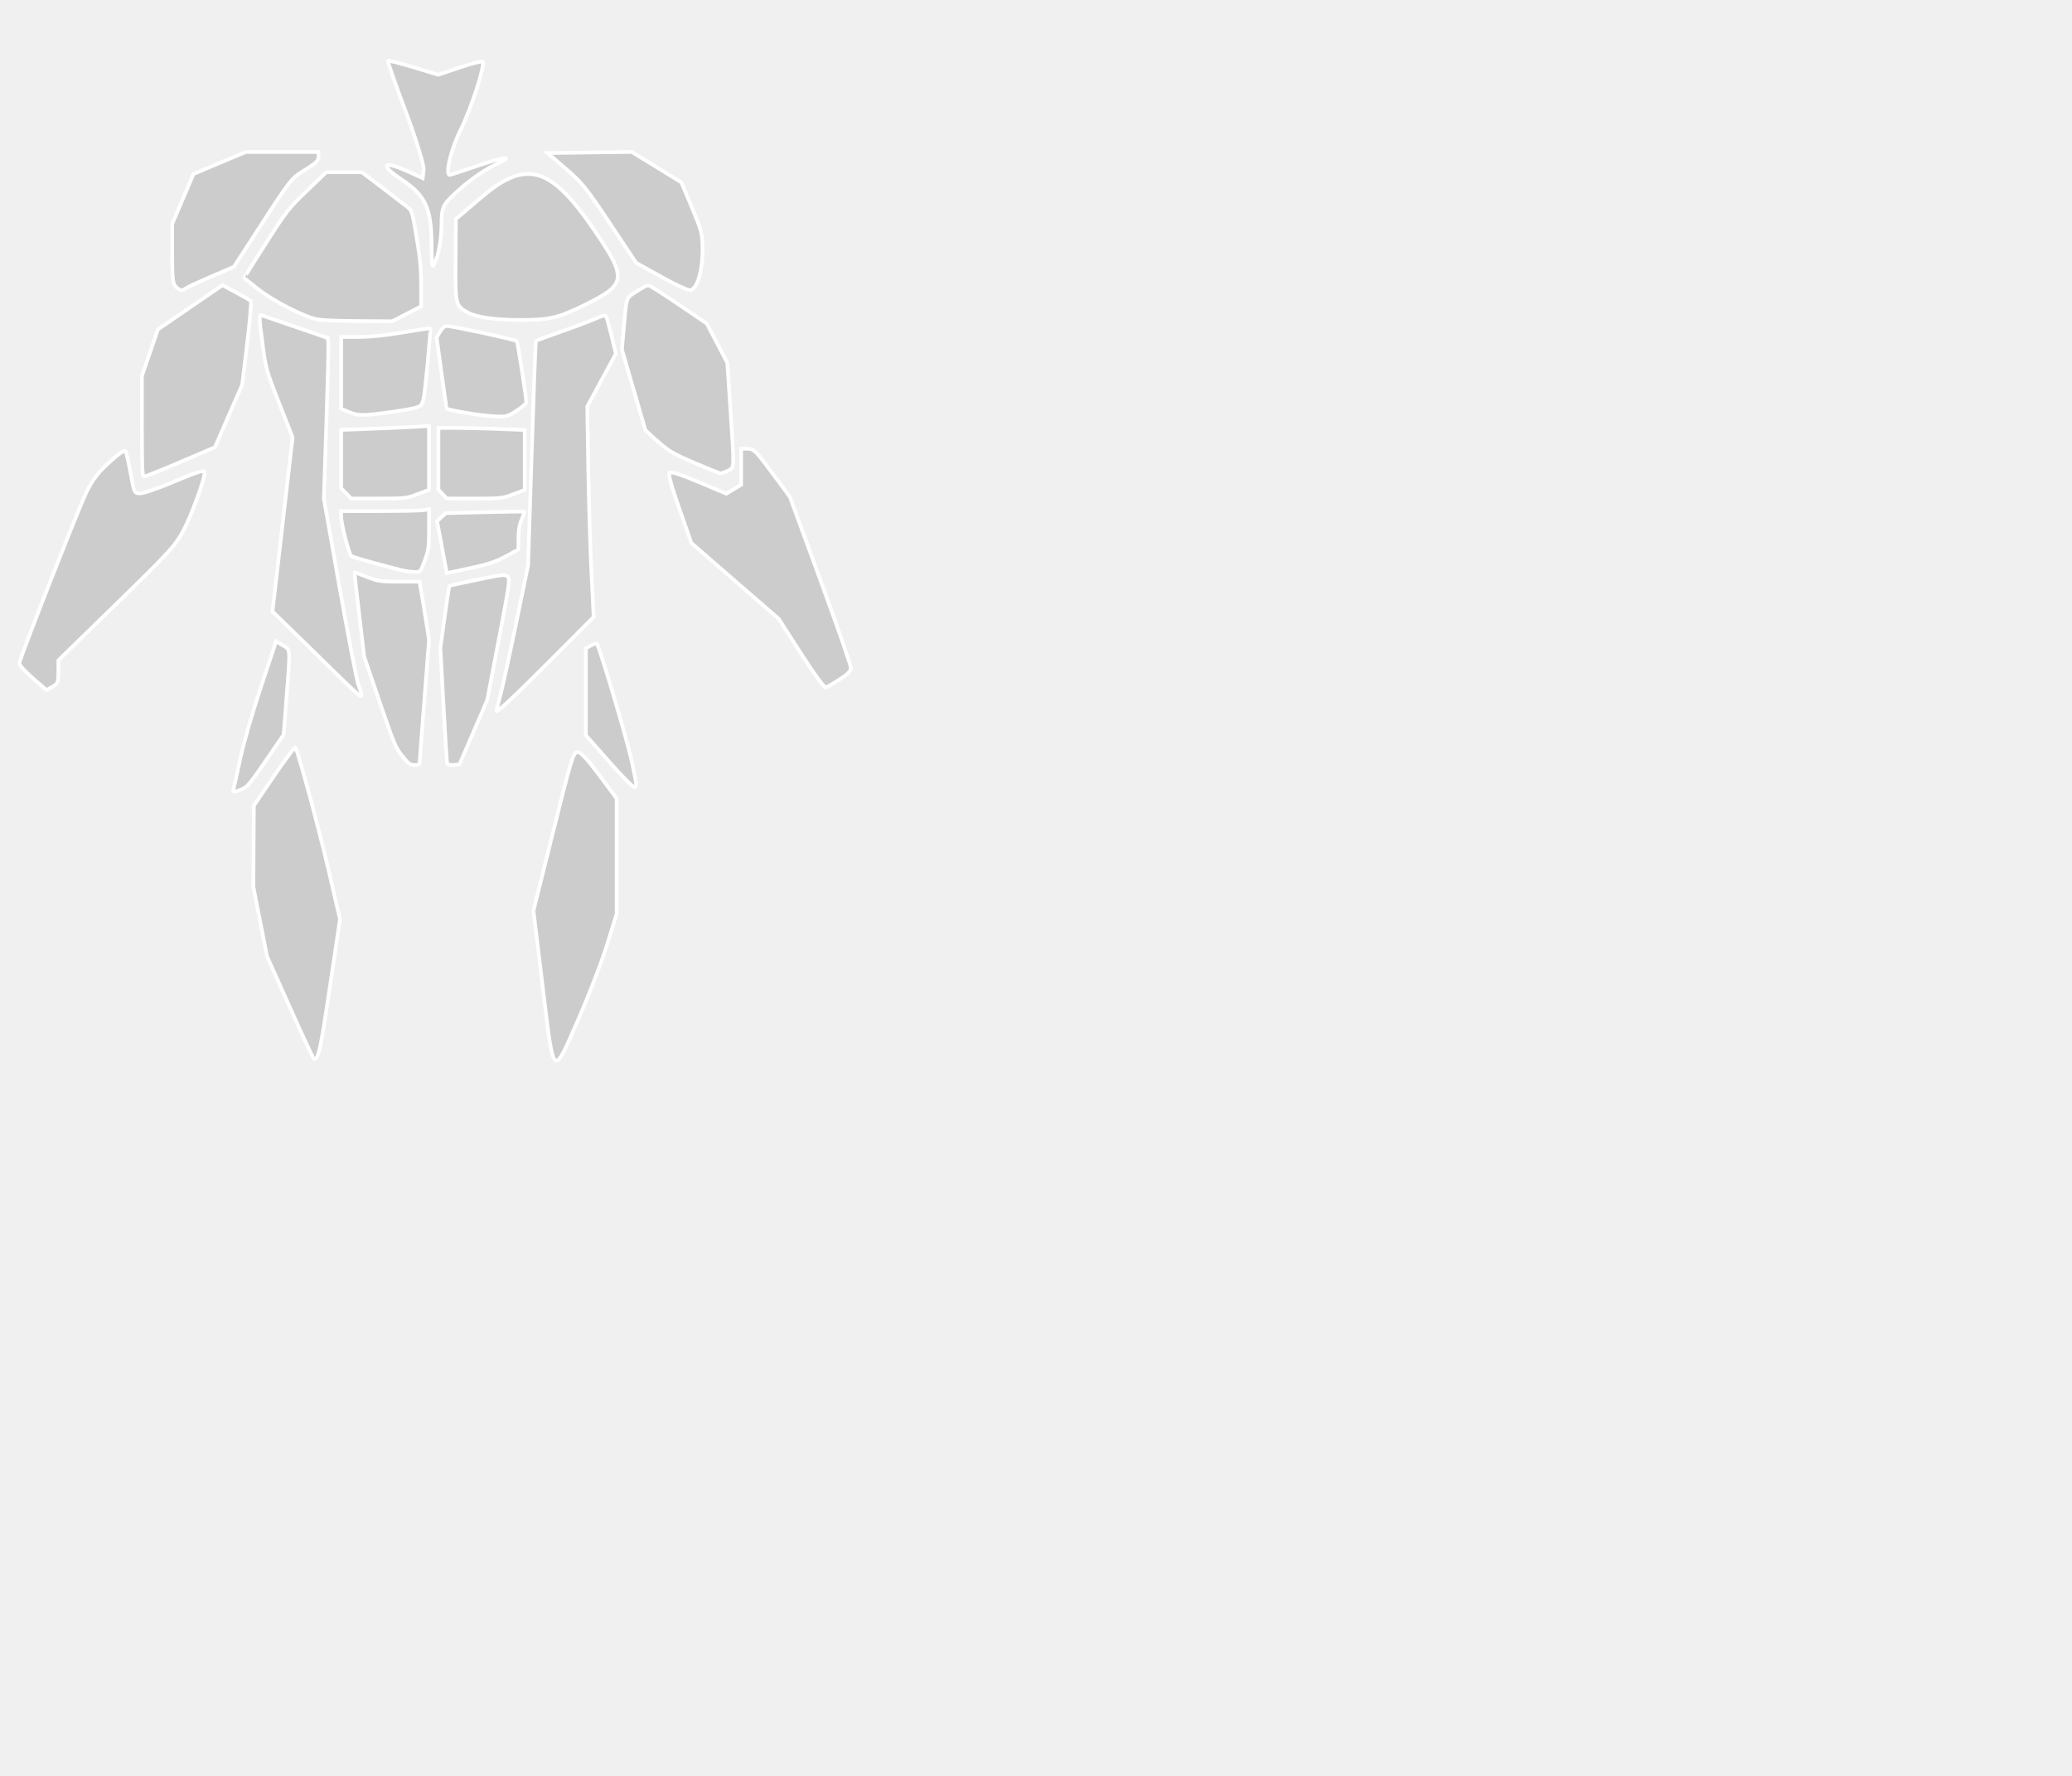
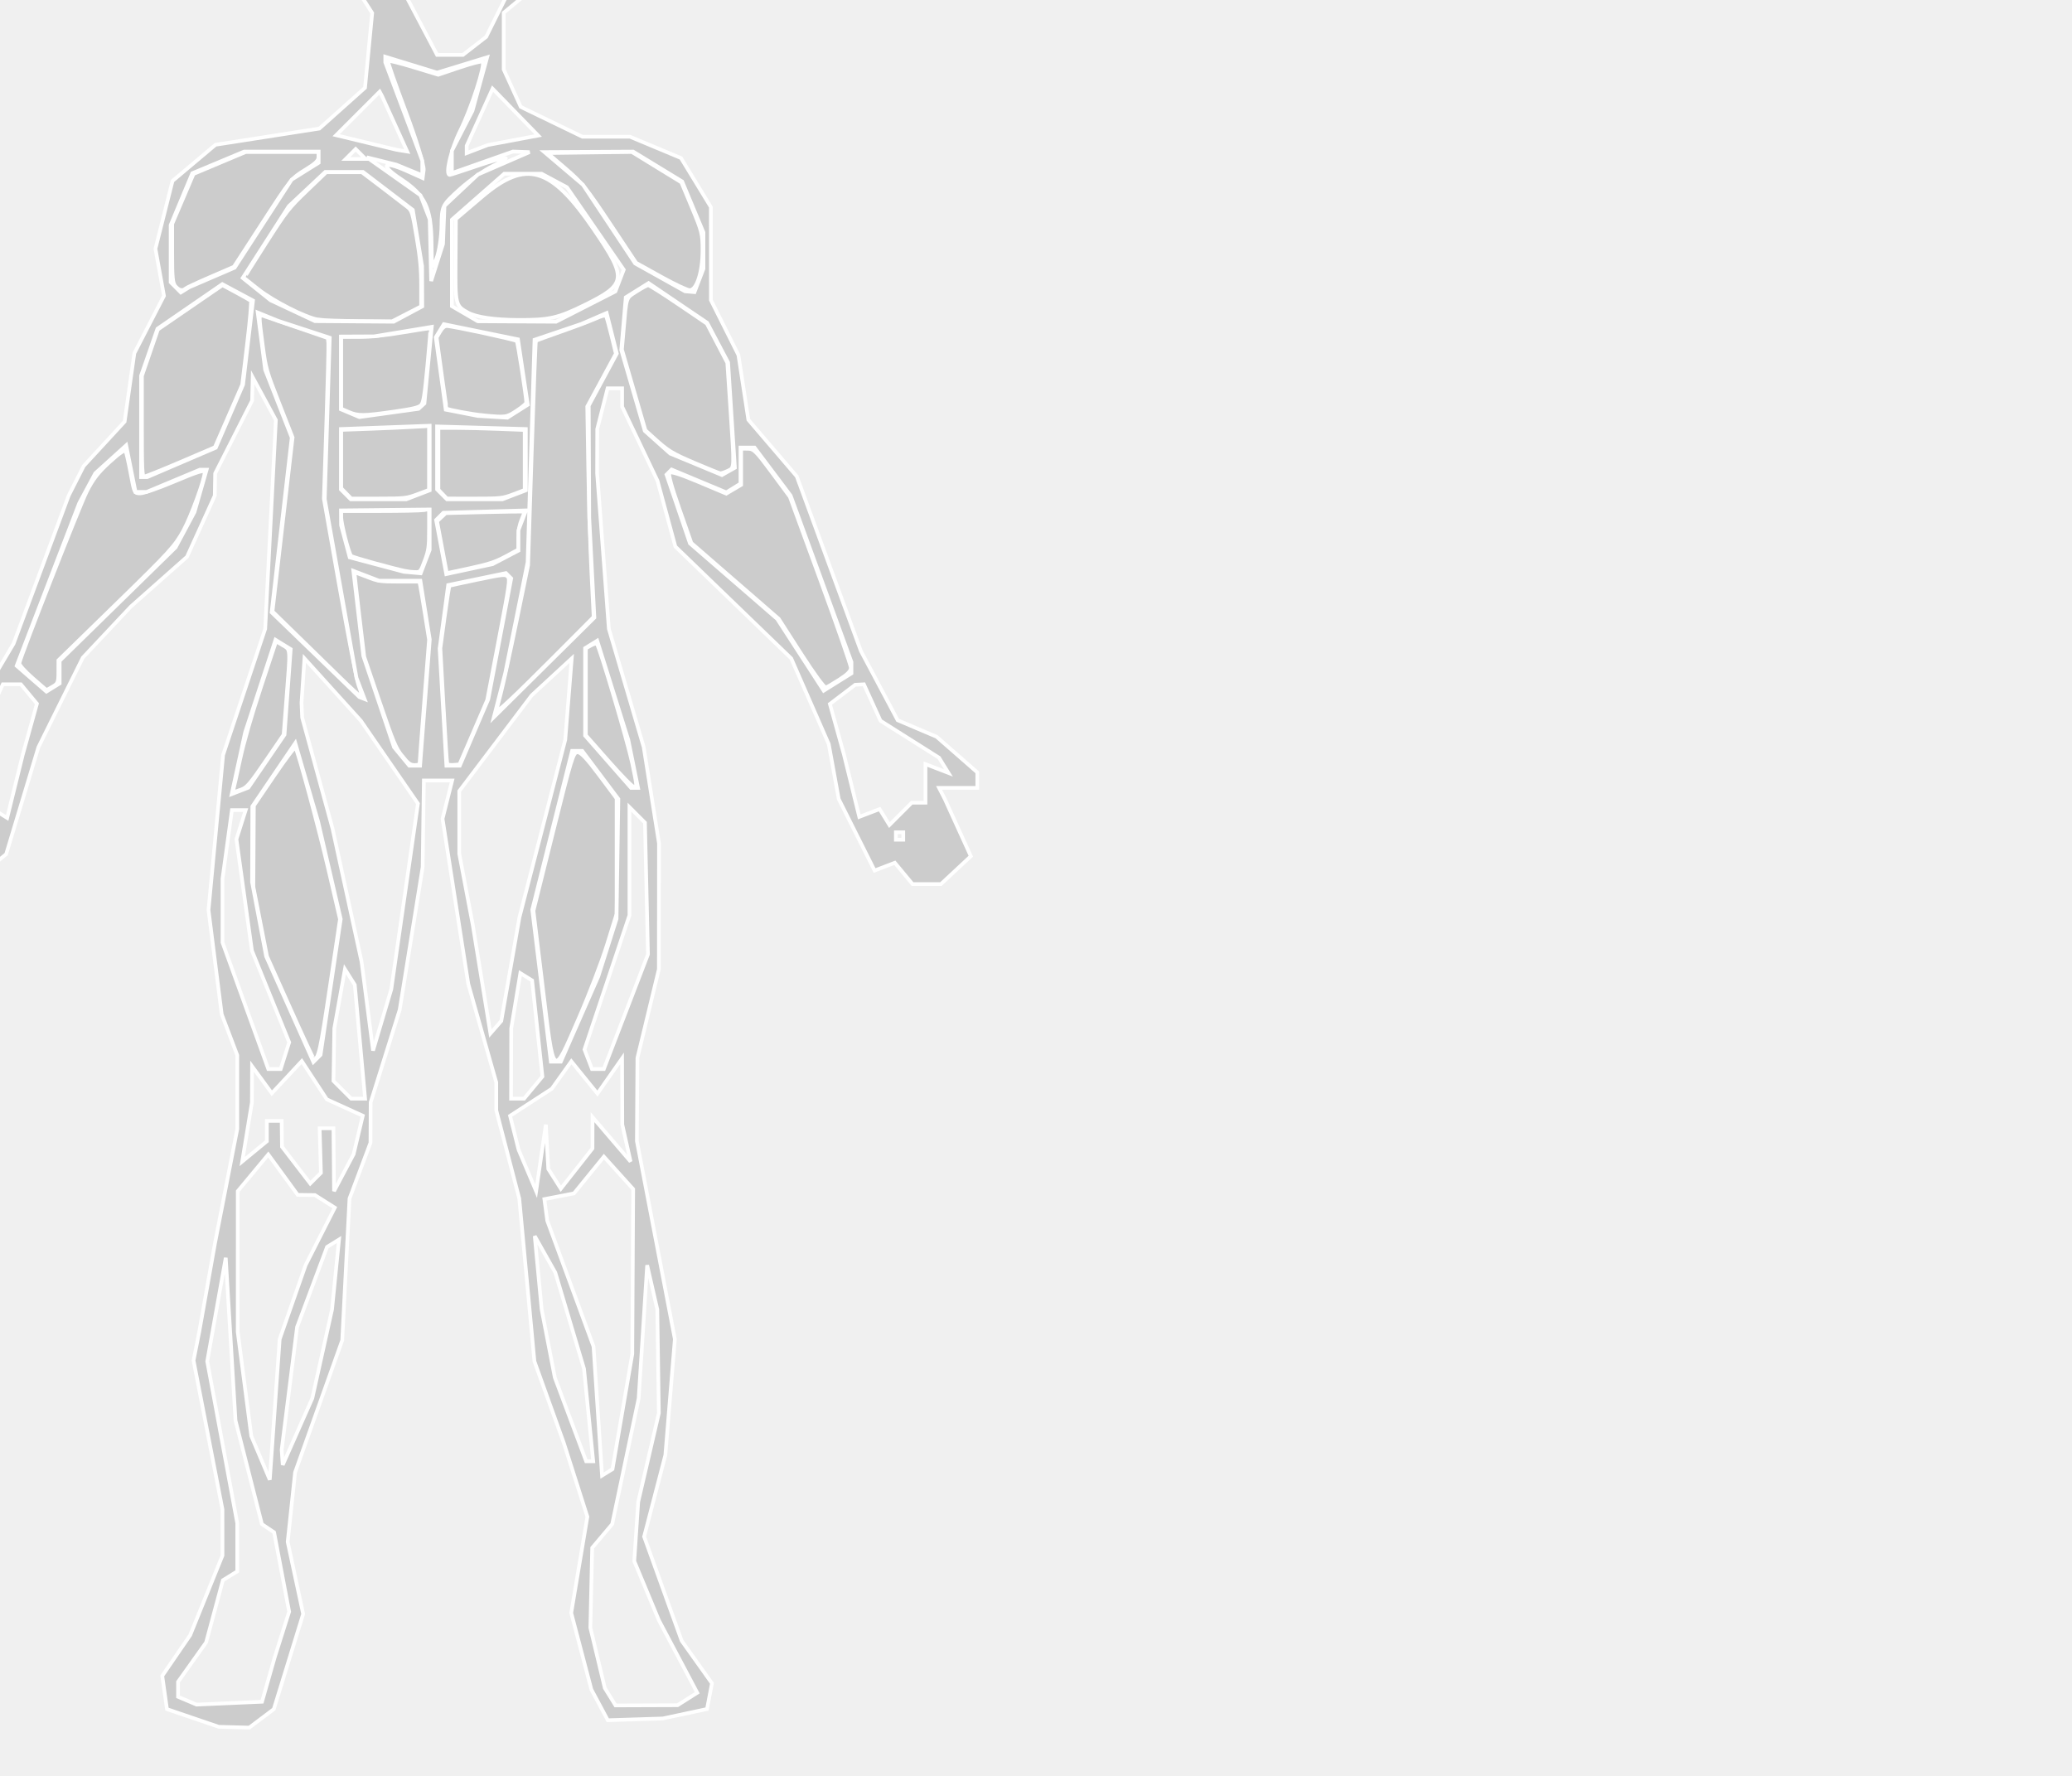
<svg xmlns="http://www.w3.org/2000/svg" version="1.1" id="human_body_front" width="100%" height="100%" viewBox="30 40 280 240" preserveAspectRatio="xMidYMid meet">
  <defs>
    <style type="text/css" id="style1">
      .muscle {
        fill: #CCCCCC;
        fill-opacity: 1;
        stroke: white;
        stroke-opacity: 1;
        stroke-width: 0.5;
        pointer-events: all;
        cursor: pointer;
+       }
+       /* visible silhouette but does not receive pointer events so it won't block selection */
+       .silhouette {
+         fill: #CCCCCC;
+         stroke: white;
+         stroke-width: 0.5;
+         pointer-events: none;
      }
    </style>
  </defs>
  <g id="front">
    <path id="chest1" title="chest1" class="muscle" d="m 93.273,82.264 c -1.717,-0.932 -1.747,-1.051 -1.706,-6.807 l 0.041,-5.859 3.557,-3.019 c 5.952,-5.052 9.28,-4.069 15.098,4.462 4.523,6.632 4.433,7.366 -1.246,10.167 -3.635,1.793 -4.798,2.052 -9.082,2.03 -3.107,-0.016 -5.557,-0.374 -6.662,-0.974 z" />
    <path id="chest2" title="chest2" class="muscle" d="m 73.03,83.2 c -1.706,-0.265 -6.11,-2.499 -8.167,-4.143 -0.988,-0.789 -1.823,-1.454 -1.857,-1.477 -0.033,-0.023 1.277,-2.129 2.911,-4.681 2.816,-4.396 3.107,-4.769 5.569,-7.13 l 2.599,-2.491 h 2.407 2.407 l 2.789,2.116 c 1.534,1.164 3.063,2.338 3.398,2.608 0.571,0.461 0.647,0.719 1.216,4.084 0.46,2.725 0.607,4.283 0.607,6.454 l 2.01e-4,2.862 -1.958,1.009 -1.958,1.009 -4.452,-0.029 c -2.448,-0.016 -4.929,-0.103 -5.512,-0.194 z" />
    <path id="obliques1" title="obliques1" class="muscle" d="m 75.891,131.483 c -1.458,-1.427 -4.094,-4.002 -5.859,-5.722 l -3.209,-3.127 1.359,-11.757 1.359,-11.757 -1.8,-4.586 c -1.737,-4.425 -1.815,-4.7 -2.231,-7.828 -0.537,-4.043 -0.54,-4.222 -0.06,-4.059 0.204,0.069 2.279,0.781 4.611,1.583 l 4.24,1.457 0.067,0.678 c 0.037,0.373 -0.083,5.258 -0.267,10.855 l -0.334,10.177 2.125,12.018 c 1.169,6.61 2.314,12.528 2.546,13.15 0.456,1.228 0.506,1.519 0.261,1.516 -0.087,-0.001 -1.352,-1.17 -2.809,-2.597 z" />
    <path id="obliques2" title="obliques2" class="muscle" d="m 97.091,136.064 c 2.94e-4,-0.099 0.246,-1.086 0.545,-2.194 0.3,-1.108 1.261,-5.496 2.137,-9.751 l 1.592,-7.738 0.484,-15.112 c 0.266,-8.311 0.524,-15.151 0.573,-15.2 0.049,-0.048 1.601,-0.618 3.45,-1.266 1.849,-0.648 3.928,-1.432 4.621,-1.743 0.882,-0.396 1.304,-0.493 1.408,-0.325 0.082,0.132 0.413,1.325 0.736,2.65 l 0.588,2.41 -1.933,3.572 -1.933,3.572 0.135,8.283 c 0.074,4.555 0.269,10.954 0.433,14.218 l 0.298,5.936 -5.349,5.367 c -5.348,5.366 -7.787,7.659 -7.786,7.321 z" />
    <path id="abs1" title="abs1" class="muscle" d="m 95.289,96.127 c -1.505,-0.143 -4.747,-0.745 -4.915,-0.913 -0.035,-0.035 -0.357,-2.21 -0.715,-4.833 l -0.652,-4.77 0.459,-0.779 c 0.307,-0.52 0.611,-0.777 0.915,-0.772 0.776,0.011 9.284,1.845 9.451,2.038 0.139,0.16 1.294,7.597 1.288,8.295 -10e-4,0.148 -0.589,0.649 -1.307,1.113 -1.409,0.911 -1.437,0.914 -4.525,0.622 z" />
    <path id="abs2" title="abs2" class="muscle" d="m 77.111,95.669 -1.007,-0.433 v -4.849 -4.849 l 2.385,-0.003 c 1.642,-0.002 3.507,-0.193 5.989,-0.614 1.982,-0.336 3.636,-0.581 3.676,-0.544 0.04,0.037 -0.139,2.293 -0.397,5.013 -0.389,4.097 -0.536,5.016 -0.86,5.356 -0.306,0.322 -1.116,0.515 -3.737,0.889 -4.08,0.583 -4.764,0.587 -6.049,0.034 z" />
    <path id="abs3" title="abs3" class="muscle" d="m 76.781,106.673 -0.678,-0.699 v -3.939 -3.939 l 3.763,-0.136 c 2.07,-0.075 4.741,-0.193 5.936,-0.263 l 2.173,-0.127 -0.002,4.318 -0.002,4.318 -1.556,0.583 c -1.479,0.554 -1.738,0.583 -5.256,0.583 h -3.7 z" />
    <path id="abs4" title="abs4" class="muscle" d="m 89.817,106.777 -0.57,-0.595 v -4.175 -4.175 h 2.298 c 1.264,0 3.887,0.063 5.83,0.139 l 3.532,0.139 v 4.051 4.051 l -1.537,0.583 c -1.466,0.556 -1.709,0.582 -5.26,0.579 l -3.723,-0.004 z" />
    <path id="abs5" title="abs5" class="muscle" d="m 84.901,117.195 c -2.103,-0.453 -7.257,-1.884 -7.441,-2.066 -0.325,-0.322 -1.356,-4.339 -1.356,-5.284 v -0.777 h 5.273 c 2.9,0 5.571,-0.06 5.936,-0.132 l 0.662,-0.133 v 2.708 c 0,2.436 -0.059,2.865 -0.583,4.264 -0.576,1.536 -0.592,1.555 -1.325,1.533 -0.408,-0.012 -0.933,-0.063 -1.166,-0.114 z" />
    <path id="abs6" title="abs6" class="muscle" d="m 89.722,113.953 -0.657,-3.507 0.586,-0.549 0.586,-0.549 5.274,-0.13 c 2.901,-0.072 5.304,-0.1 5.34,-0.064 0.036,0.036 -0.127,0.516 -0.363,1.067 -0.298,0.695 -0.429,1.467 -0.43,2.521 l -2.1e-4,1.519 -1.72,0.929 c -1.396,0.753 -2.309,1.055 -4.839,1.599 l -3.119,0.671 z" />
    <path id="abs7" title="abs7" class="muscle" d="m 84.358,142.176 c -0.873,-1.086 -1.172,-1.802 -3.053,-7.31 l -2.086,-6.106 -0.673,-5.66 c -0.37,-3.113 -0.654,-5.687 -0.631,-5.721 0.023,-0.034 0.773,0.229 1.665,0.583 1.512,0.601 1.808,0.644 4.356,0.644 h 2.733 l 0.122,0.583 c 0.067,0.321 0.362,2.087 0.655,3.925 l 0.533,3.342 -0.638,8.194 c -0.351,4.507 -0.638,8.321 -0.638,8.476 0,0.18 -0.25,0.277 -0.689,0.267 -0.575,-0.012 -0.849,-0.213 -1.656,-1.219 z" />
    <path id="abs8" title="abs8" class="muscle" d="m 90.431,143.158 c -0.047,-0.153 -0.273,-3.712 -0.503,-7.909 l -0.419,-7.632 0.57,-4.182 c 0.314,-2.3 0.613,-4.215 0.664,-4.256 0.051,-0.041 1.763,-0.42 3.803,-0.841 3.484,-0.72 3.731,-0.745 4.063,-0.407 0.329,0.335 0.249,0.9 -1.208,8.521 l -1.561,8.162 -1.875,4.346 -1.875,4.346 -0.787,0.066 c -0.512,0.043 -0.817,-0.031 -0.872,-0.212 z" />
    <path id="biceps1" title="biceps1" class="muscle" d="m 49.181,97.601 v -6.803 l 1.079,-3.137 1.079,-3.137 4.362,-2.992 4.362,-2.992 1.82,0.976 c 1.001,0.537 1.902,1.054 2.004,1.149 0.104,0.097 -0.109,2.61 -0.485,5.745 l -0.67,5.572 -1.847,4.23 -1.847,4.23 -4.63,1.981 c -2.546,1.089 -4.764,1.981 -4.929,1.981 -0.251,0 -0.299,-1.09 -0.299,-6.803 z" />
    <path id="biceps2" title="biceps2" class="muscle" d="m 123.949,102.598 c -3.183,-1.36 -3.618,-1.626 -5.611,-3.434 l -1.118,-1.014 -1.588,-5.461 -1.588,-5.461 0.217,-2.489 c 0.418,-4.792 0.29,-4.406 1.771,-5.354 0.717,-0.459 1.422,-0.837 1.567,-0.84 0.145,-0.002 1.986,1.164 4.091,2.592 l 3.828,2.596 1.384,2.651 1.384,2.651 0.403,6.042 c 0.565,8.463 0.579,8.11 -0.337,8.546 -0.412,0.196 -0.865,0.348 -1.007,0.337 -0.142,-0.011 -1.67,-0.624 -3.396,-1.361 z" />
    <path id="forearm1" title="forearm1" class="muscle" d="m 34.412,131.637 c -1.031,-0.894 -1.839,-1.804 -1.796,-2.021 0.208,-1.062 8.14,-21.263 9.094,-23.16 0.856,-1.702 1.531,-2.576 3.09,-3.999 1.347,-1.229 2.054,-1.709 2.177,-1.478 0.1,0.189 0.406,1.548 0.679,3.02 0.495,2.666 0.5,2.677 1.303,2.677 0.444,0 2.416,-0.68 4.383,-1.51 3.487,-1.473 4.324,-1.725 4.317,-1.304 -0.014,0.935 -1.832,5.913 -2.84,7.776 -1.161,2.146 -1.827,2.875 -9.09,9.957 l -7.837,7.642 -0.002,1.557 c -0.002,1.432 -0.066,1.593 -0.803,2.013 l -0.802,0.456 z" />
    <path id="forearm2" title="forearm2" class="muscle" d="m 138.254,128.331 -3.02,-4.702 -5.904,-5.123 -5.904,-5.123 -1.615,-4.607 c -1.099,-3.135 -1.525,-4.697 -1.334,-4.888 0.191,-0.191 1.46,0.216 3.972,1.272 l 3.691,1.553 1.007,-0.594 1.007,-0.594 v -2.444 -2.444 l 0.892,0.01 c 0.817,0.009 1.094,0.283 3.293,3.253 l 2.4,3.243 4.121,11.253 c 2.267,6.189 4.121,11.523 4.121,11.852 0,0.426 -0.436,0.878 -1.511,1.566 -0.831,0.532 -1.665,1.023 -1.853,1.093 -0.207,0.076 -1.539,-1.736 -3.363,-4.576 z" />
    <path id="shoulder1" title="shoulder1" class="muscle" d="m 53.724,78.716 c -0.379,-0.419 -0.454,-1.164 -0.454,-4.479 v -3.976 l 1.442,-3.377 1.442,-3.377 3.522,-1.48 3.522,-1.48 h 4.922 4.922 v 0.652 c 0,0.51 -0.401,0.896 -1.839,1.772 -1.804,1.099 -1.914,1.235 -5.717,7.101 l -3.878,5.98 -3.189,1.377 c -1.754,0.758 -3.279,1.47 -3.39,1.583 -0.335,0.344 -0.824,0.233 -1.302,-0.296 z" />
    <path id="shoulder2" title="shoulder2" class="muscle" d="m 119.283,77.365 -3.32,-1.845 -3.541,-5.326 c -3.176,-4.777 -3.793,-5.542 -5.988,-7.419 l -2.447,-2.092 5.693,-0.074 5.693,-0.074 3.352,2.057 3.352,2.057 1.429,3.419 c 1.343,3.215 1.429,3.559 1.429,5.764 0,2.943 -0.788,5.388 -1.736,5.383 -0.329,-0.002 -2.092,-0.834 -3.918,-1.849 z" />
    <path id="quads1" title="quads1" class="muscle" d="m 69.188,176.179 -3.106,-6.939 -0.922,-4.695 -0.922,-4.695 0.033,-5.486 0.033,-5.486 2.749,-4.048 c 1.557,-2.293 2.805,-3.941 2.879,-3.8 0.424,0.805 3.184,11.035 4.484,16.626 l 1.528,6.569 -1.353,9.07 c -1.301,8.723 -1.544,9.824 -2.166,9.824 -0.072,0 -1.529,-3.122 -3.237,-6.939 z" />
    <path id="quads2" title="quads2" class="muscle" d="m 103.322,173.227 -1.233,-10.139 2.667,-10.714 c 2.48,-9.962 2.711,-10.714 3.288,-10.714 0.455,0 1.244,0.835 2.952,3.124 l 2.331,3.124 v 7.799 7.799 l -1.289,4.151 c -0.709,2.283 -2.424,6.749 -3.811,9.926 -3.582,8.201 -3.355,8.404 -4.906,-4.355 z" />
    <path id="abductor1" title="abductor1" class="muscle" d="m 61.556,146.643 c 0.06,-0.204 0.461,-2.01 0.893,-4.013 0.504,-2.337 1.515,-5.85 2.821,-9.803 l 2.036,-6.161 0.901,0.541 c 1.076,0.646 1.043,0.178 0.501,7.194 l -0.377,4.876 -2.421,3.54 c -2.132,3.118 -2.523,3.579 -3.276,3.869 -1.086,0.417 -1.212,0.412 -1.079,-0.042 z" />
    <path id="abductor2" title="abductor2" class="muscle" d="m 112.264,142.874 -3.091,-3.504 0.001,-5.877 0.001,-5.877 0.668,-0.38 c 0.367,-0.209 0.735,-0.304 0.816,-0.212 0.373,0.423 4.167,13.232 4.775,16.12 0.631,2.998 0.653,3.233 0.3,3.233 -0.226,0 -1.636,-1.424 -3.471,-3.504 z" />
    <path id="neck" title="neck" class="muscle" d="m 88.323,72.965 c -0.049,-4.895 -0.837,-6.571 -4.111,-8.744 -2.938,-1.95 -2.474,-2.572 0.816,-1.093 l 2.086,0.938 0.142,-1.083 c 0.078,-0.596 -1.005,-4.127 -2.405,-7.848 -1.401,-3.72 -2.491,-6.83 -2.422,-6.91 0.069,-0.08 1.625,0.31 3.458,0.866 l 3.333,1.012 2.903,-0.98 c 1.597,-0.539 2.989,-0.895 3.093,-0.791 0.395,0.395 -1.508,6.274 -3.011,9.302 -1.28,2.579 -2.087,5.999 -1.416,5.999 0.084,0 1.706,-0.528 3.604,-1.174 4.187,-1.424 5.237,-1.46 2.293,-0.078 -1.193,0.56 -3.253,2.001 -4.579,3.203 -2.363,2.142 -2.411,2.239 -2.446,4.931 -0.02,1.51 -0.321,3.486 -0.669,4.39 -0.622,1.615 -0.634,1.581 -0.669,-1.939 z" />
+     <path id="human_body" title="human_body" class="silhouette" pointer-events="none" d="m 61.623,273.423 -2.059,-0.056 -3.5,-1.194 -3.5,-1.194 -0.319,-2.248 -0.319,-2.248 1.888,-2.752 1.888,-2.752 2.182,-5.383 2.182,-5.383 -0.003,-3.117 -0.003,-3.117 -1.953,-10.059 -1.953,-10.059 0.386,-1.94 0.386,-1.94 1.066,-6 1.066,-6 1.504,-7.708 1.504,-7.708 v -4.977 -4.977 l -1.053,-2.77 -1.053,-2.77 -0.891,-7.045 -0.891,-7.045 0.986,-10.477 0.986,-10.477 2.844,-8.523 2.844,-8.523 0.72,-14.11 0.72,-14.11 -1.565,-2.89 -1.565,-2.89 -0.04,1.581 -0.04,1.581 -2.496,4.919 -2.496,4.919 -0.026,1.5 -0.026,1.5 -1.877,4.134 -1.877,4.134 -3.798,3.366 -3.798,3.366 -3.245,3.452 -3.245,3.452 -2.998,6.048 -2.998,6.048 -2.177,7.225 -2.177,7.225 -1.339,1.111 -1.339,1.111 -0.93,-0.575 -0.93,-0.575 -1.236,1.489 -1.236,1.489 h -1.919 -1.919 l -2.021,-1.883 -2.021,-1.883 1.76,-3.867 1.76,-3.867 0.386,-0.75 0.386,-0.75 h -2.583 -2.583 v -1.048 -1.048 l 2.75,-2.407 2.75,-2.407 2.536,-1.078 2.536,-1.078 3.098,-5.217 3.098,-5.217 3.721,-10 3.721,-10 1.015,-2 1.015,-2 2.765,-3 2.765,-3 0.657,-4.621 0.657,-4.621 2.002,-3.879 2.002,-3.879 -0.576,-3.18 -0.576,-3.18 1.154,-4.584 1.154,-4.584 2.907,-2.446 2.907,-2.446 3.471,-0.54 3.471,-0.54 3.544,-0.554 3.544,-0.554 3.084,-2.756 3.084,-2.756 0.485,-5.052 0.485,-5.052 -1.528,-2.389 -1.528,-2.389 8.9e-4,-5.5 8.9e-4,-5.5 1.106,-4.763 1.106,-4.763 3.644,-0.981 3.644,-0.981 5.21,1.547 5.21,1.547 1.909,3.139 1.909,3.139 -0.017,7.736 -0.017,7.736 -1.439,1.194 -1.439,1.194 v 3.83 3.831 l 1.154,2.532 1.154,2.532 4.162,2.015 4.162,2.015 h 3.216 3.216 l 3.446,1.44 3.446,1.44 2.018,3.31 2.018,3.31 0.004,6.29 0.004,6.29 1.859,3.71 1.859,3.71 0.673,4.379 0.673,4.379 3.269,3.819 3.269,3.819 4.333,11.802 4.333,11.802 2.486,4.678 2.486,4.678 2.63,1.117 2.63,1.117 2.75,2.407 2.75,2.407 v 1.048 1.048 h -2.583 -2.583 l 0.386,0.75 0.386,0.75 1.76,3.867 1.76,3.867 -2.021,1.883 -2.021,1.883 h -1.919 -1.919 l -1.196,-1.441 -1.196,-1.441 -1.367,0.525 -1.367,0.525 -2.423,-4.834 -2.423,-4.834 -0.674,-3.712 -0.675,-3.712 -2.536,-5.788 -2.536,-5.788 -7.828,-7.557 -7.828,-7.557 -1.205,-4.443 -1.206,-4.443 -2.392,-5.014 -2.393,-5.014 v -1.236 -1.236 h -0.981 -0.981 l -0.698,2.75 -0.698,2.75 -0.008,3 -0.008,3 0.791,10.5 0.791,10.5 2.356,8 2.356,8 1.032,6.5 1.032,6.5 -0.008,8.5 -0.008,8.5 -1.449,6 -1.449,6 -0.036,5.616 -0.036,5.616 2.565,13.384 2.565,13.384 -0.641,7.831 -0.641,7.831 -1.436,5.515 -1.436,5.515 2.538,7.037 2.538,7.037 2.046,2.873 2.046,2.873 -0.334,1.737 -0.334,1.737 -2.988,0.639 -2.988,0.639 -3.715,0.118 -3.715,0.118 -1.112,-2.077 -1.112,-2.077 -1.36,-5.173 -1.36,-5.173 1.091,-6.5 1.091,-6.5 -1.597,-5 -1.597,-5 -1.981,-5.5 -1.981,-5.5 -1.024,-11 -1.024,-11 -1.553,-5.96 -1.554,-5.96 v -1.885 -1.885 l -1.891,-6.655 -1.891,-6.655 -1.739,-11.162 -1.739,-11.162 0.649,-2.588 0.649,-2.588 h -1.912 -1.912 l -0.082,5.855 -0.082,5.855 -1.551,9.64 -1.551,9.64 -1.961,6.255 -1.961,6.255 -0.013,2.73 -0.013,2.73 -1.417,3.77 -1.417,3.77 -0.492,9.577 -0.492,9.577 -3.185,8.923 -3.185,8.923 -0.499,4.702 -0.499,4.702 1.044,4.869 1.044,4.869 -1.982,6.429 -1.982,6.429 -1.66,1.25 -1.66,1.25 z m -0.637,-3.249 4.422,-0.194 0.857,-3 0.857,-3 0.976,-3.086 0.976,-3.086 -1.017,-5.363 -1.017,-5.363 -0.824,-0.552 -0.824,-0.552 -1.784,-7 -1.784,-7 -0.659,-11 -0.659,-11 -1.251,7 -1.251,7 2.029,10.943 2.029,10.943 v 3.248 3.248 l -0.973,0.601 -0.973,0.601 -1.131,4.199 -1.131,4.199 -1.897,2.664 -1.897,2.664 v 1.012 1.012 l 1.25,0.528 1.25,0.528 z m 56.387,0.29 4.191,-0.015 1.329,-0.843 1.329,-0.843 -2.589,-4.892 -2.589,-4.892 -1.666,-4 -1.666,-4 0.266,-4 0.266,-4 1.395,-6 1.395,-6 -0.104,-7 -0.104,-7 -0.686,-3 -0.686,-3 -0.574,9 -0.574,9 -1.79,8.5 -1.79,8.5 -1.35,1.599 -1.35,1.599 -0.124,5.401 -0.124,5.401 0.976,4.077 0.976,4.077 0.725,1.173 0.725,1.173 z m -50.247,-39.985 0.668,-9.5 1.752,-5 1.751,-5 1.973,-3.886 1.973,-3.886 -1.34,-0.849 -1.34,-0.849 -1.167,-0.015 -1.167,-0.015 -1.988,-2.729 -1.988,-2.729 -2.062,2.479 -2.062,2.479 -0.002,9.5 -0.002,9.5 0.916,7.045 0.916,7.045 1.25,2.955 1.25,2.955 z m 44.937,8.501 0.707,-0.437 1.337,-7.782 1.337,-7.782 0.06,-11.14 0.06,-11.14 -1.979,-2.192 -1.979,-2.192 -2.021,2.482 -2.021,2.482 -2,0.388 -2,0.388 0.196,1.462 0.196,1.462 3.126,8.5 3.126,8.5 0.574,8.719 0.574,8.719 z m -41.86,-5.501 1.998,-4.5 1.333,-6 1.333,-6 0.474,-4.732 0.474,-4.732 -0.81,0.501 -0.81,0.501 -2.025,5.412 -2.025,5.412 -1.04,8.293 -1.04,8.293 0.071,1.026 0.071,1.026 z m 39.482,4 h 0.478 l -0.621,-6.25 -0.621,-6.25 -1.94,-6.5 -1.94,-6.5 -1.39,-2.468 -1.39,-2.468 0.468,4.968 0.468,4.968 0.89,4.596 0.89,4.596 2.115,5.654 2.115,5.654 z m -33.22,-39 1.322,-2.5 0.619,-2.598 0.619,-2.598 -2.428,-1.106 -2.428,-1.106 -1.693,-2.584 -1.693,-2.584 -2.025,2.173 -2.025,2.173 -1.335,-1.826 -1.335,-1.826 -0.011,2.441 -0.011,2.441 -0.655,4 -0.655,4 1.666,-1.372 1.666,-1.372 v -1.378 -1.378 h 1 1 l 0.022,1.75 0.022,1.75 1.909,2.485 1.909,2.485 0.721,-0.721 0.721,-0.721 -0.086,-3.014 -0.086,-3.014 h 0.933 0.933 l 0.04,4.25 0.04,4.25 z m 26.641,-2 0.657,-4.5 0.166,3 0.166,3 0.846,1.334 0.846,1.334 2.139,-2.719 2.139,-2.719 0.005,-2.115 0.005,-2.115 2.568,3 2.568,3 -0.559,-2.5 -0.559,-2.5 -0.014,-4.473 -0.014,-4.473 -1.665,2.378 -1.665,2.378 -1.763,-2.177 -1.763,-2.177 -1.322,1.852 -1.322,1.852 -2.818,1.83 -2.818,1.83 0.576,2.296 0.576,2.296 1.185,2.794 1.185,2.794 z m -24.705,-8 h 0.938 l -0.697,-7.691 -0.697,-7.691 -0.666,-1.059 -0.666,-1.059 -0.718,4 -0.718,4 -0.058,3.55 -0.058,3.55 1.2,1.2 1.2,1.2 z m 21.54,0 h 0.878 l 1.24,-1.494 1.24,-1.494 -0.696,-6.496 -0.696,-6.496 -0.794,-0.491 -0.794,-0.491 -0.617,3.73 -0.617,3.73 -0.011,4.75 -0.011,4.75 z m -32.85,-4 h 0.838 l 0.575,-1.81 0.575,-1.81 -2.518,-6.197 -2.518,-6.197 -1.046,-7.524 -1.046,-7.524 0.625,-1.969 0.625,-1.969 h -0.931 -0.931 l -0.636,4.64 -0.636,4.64 v 4.308 4.308 l 3.095,8.552 3.095,8.552 z m 43.71,0 h 0.8 l 2.981,-7.75 2.981,-7.75 -0.203,-8.903 -0.203,-8.903 -1.047,-1.047 -1.047,-1.047 v 7.303 7.302 l -3.04,9.073 -3.04,9.073 0.508,1.325 0.508,1.325 z m -37.966,-1.438 0.483,-0.483 1.363,-9.172 1.363,-9.172 -1.53,-6.597 -1.53,-6.597 -1.541,-5.301 -1.541,-5.301 -2.902,4.281 -2.902,4.281 -0.018,5.114 -0.018,5.114 0.952,5.021 0.952,5.021 3.192,7.138 3.192,7.138 z m 32.28,0.438 h 0.675 l 2.526,-5.75 2.526,-5.75 1.237,-3.899 1.237,-3.899 0.123,-8.101 0.123,-8.101 -2.438,-3.25 -2.438,-3.25 h -0.689 -0.689 l -2.69,10.734 -2.69,10.734 1.255,10.266 1.255,10.266 z m -23.469,-5.65 1.232,-4.15 1.8,-12.54 1.8,-12.54 -3.856,-5.598 -3.856,-5.598 -3.811,-4.212 -3.811,-4.212 -0.199,3 -0.199,3 0.044,1 0.044,1 2.051,7.5 2.051,7.5 1.962,9 1.962,9 0.776,6 0.776,6 z m 15.363,0.993 0.731,-0.843 1.226,-7 1.226,-7 3.096,-12 3.096,-12 0.438,-5.5 0.438,-5.5 -2.709,2.5 -2.709,2.5 -4.89,6.466 -4.89,6.466 v 4.235 4.235 l 0.911,4.799 0.911,4.799 1.196,7.343 1.196,7.343 z m 54.554,-25.343 h 0.5 v -0.5 -0.5 h -0.5 -0.5 v 0.5 0.5 z m -124.044,-2.964 1.456,-1.209 0.997,0.616 0.997,0.616 1.055,-4.28 1.055,-4.28 0.956,-3.44 0.956,-3.44 -1.087,-1.31 -1.087,-1.31 h -1.217 -1.217 l -1.122,2.463 -1.122,2.463 -3.954,2.496 -3.954,2.496 -0.585,0.947 -0.585,0.947 2.148,-0.562 2.148,-0.562 -0.503,2.633 -0.503,2.633 1.857,0.589 1.857,0.589 v 1.055 1.055 z m 124.179,-0.529 1.508,-1.508 h 0.929 0.929 v -2.607 -2.607 l 1.552,0.596 1.552,0.596 -0.636,-1.029 -0.636,-1.029 -3.954,-2.496 -3.954,-2.496 -1.122,-2.463 -1.122,-2.463 -0.589,0.032 -0.589,0.032 -1.709,1.298 -1.709,1.298 0.95,3.42 0.95,3.42 1.036,4.208 1.036,4.208 1.372,-0.526 1.372,-0.526 0.665,1.076 0.665,1.076 z m -89.261,-3.102 1.126,-0.437 2.443,-3.578 2.443,-3.578 0.418,-5.779 0.418,-5.779 -1.027,-0.635 -1.027,-0.635 -2.052,6.257 -2.052,6.257 -0.908,4.171 -0.908,4.171 z m 53.309,-0.405 h 0.476 l -0.659,-3.25 -0.659,-3.25 -2.1,-6.698 -2.1,-6.698 -0.82,0.507 -0.82,0.507 v 5.906 5.906 l 3.104,3.535 3.104,3.535 z m -29.708,-3 h 0.73 l 0.655,-8.525 0.655,-8.525 -0.636,-3.975 -0.636,-3.975 h -2.79 -2.79 l -1.739,-0.667 -1.739,-0.667 0.676,5.756 0.676,5.756 2.072,6.162 2.072,6.162 1.032,1.25 1.032,1.25 z m 5.189,0 h 0.907 l 1.924,-4.487 1.924,-4.487 1.55,-8.17 1.55,-8.17 -0.358,-0.358 -0.358,-0.358 -3.901,0.809 -3.901,0.809 -0.579,4.298 -0.579,4.298 0.458,7.909 0.458,7.909 z m 12.3,-13.28 6.793,-6.727 -0.346,-6.746 -0.346,-6.746 -0.033,-7.582 -0.033,-7.582 1.896,-3.517 1.896,-3.517 -0.688,-2.742 -0.688,-2.742 -1.708,0.739 -1.708,0.739 -3.164,1.07 -3.164,1.07 -0.468,15.032 -0.468,15.032 -1.513,7.5 -1.513,7.5 -0.769,2.973 -0.769,2.973 z m -24.607,4.143 0.357,0.138 -0.552,-1.438 -0.552,-1.438 -2.143,-12.08 -2.143,-12.08 0.338,-10.9 0.338,-10.9 -3.5,-1.147 -3.5,-1.147 -1.367,-0.557 -1.367,-0.557 0.502,3.872 0.502,3.872 1.796,4.582 1.796,4.582 -1.36,11.807 -1.36,11.807 5.928,5.724 5.928,5.724 z m -41.753,-1.427 0.896,-0.554 v -1.526 -1.526 l 7.831,-7.665 7.831,-7.665 1.279,-2.389 1.279,-2.389 0.82,-2.861 0.82,-2.861 h -0.462 -0.462 l -3.59,1.5 -3.59,1.5 h -0.753 -0.753 l -0.63,-3.15 -0.63,-3.15 -2.088,1.889 -2.088,1.889 -1.081,2.011 -1.081,2.011 -4.232,11 -4.232,11 2.01,1.745 2.01,1.745 z m 106.02,-0.745 1.876,-1.172 v -0.764 -0.764 l -4.11,-11.245 -4.11,-11.245 -2.441,-3.25 -2.441,-3.25 h -0.949 -0.949 v 2.441 2.441 l -0.956,0.591 -0.956,0.591 -3.698,-1.545 -3.698,-1.545 -0.344,0.344 -0.344,0.344 1.583,4.645 1.583,4.645 5.898,5.109 5.898,5.109 3.141,4.847 3.141,4.847 z m -57.481,-14.794 1.143,0.103 0.607,-1.582 0.607,-1.582 v -2.731 -2.731 l -5.994,0.063 -5.994,0.063 0.008,1 0.008,1 0.583,2.174 0.583,2.174 3.653,0.973 3.653,0.973 z m 7.728,-0.462 3.129,-0.671 1.75,-0.917 1.75,-0.917 v -1.383 -1.383 l 0.511,-1.333 0.511,-1.333 -5.585,0.158 -5.585,0.158 -0.491,0.491 -0.491,0.491 0.686,3.655 0.686,3.655 z m -12.286,-9.435 h 3.752 l 1.582,-0.607 1.582,-0.607 v -4.366 -4.366 l -5.998,0.223 -5.998,0.223 -0.002,4.083 -0.002,4.083 0.667,0.667 0.667,0.667 z m 13,0 h 3.752 l 1.582,-0.607 1.582,-0.607 -0.003,-4.143 -0.003,-4.143 -5.997,-0.174 -5.997,-0.174 v 4.257 4.257 l 0.667,0.667 0.667,0.667 z m -44.668,-3 h 0.417 l 4.633,-1.986 4.633,-1.986 1.842,-4.264 1.842,-4.264 0.672,-5.681 0.672,-5.681 -2.074,-1.11 -2.074,-1.11 -4.383,3.015 -4.383,3.015 -1.107,3.175 -1.107,3.175 v 6.851 6.851 z m 78.956,-0.774 0.873,-0.495 -0.458,-7.115 -0.458,-7.115 -1.415,-2.68 -1.415,-2.68 -3.96,-2.682 -3.96,-2.682 -1.54,0.964 -1.54,0.964 -0.305,3.556 -0.305,3.556 1.59,5.469 1.59,5.469 1.715,1.531 1.715,1.531 3.5,1.452 3.5,1.452 z m -45.873,-7.896 4,-0.558 0.395,-0.364 0.395,-0.364 0.497,-5.176 0.497,-5.176 -3.892,0.643 -3.892,0.643 -2.25,0.011 -2.25,0.011 v 4.917 4.917 l 1.25,0.527 1.25,0.527 z m 14,0.519 2,0.121 1.38,-0.874 1.38,-0.874 -0.663,-4.42 -0.663,-4.42 -5.01,-1.026 -5.01,-1.026 -0.545,0.882 -0.545,0.882 0.673,4.896 0.673,4.896 2.164,0.422 2.164,0.422 z m -18.684,-12.888 5.316,0.039 1.934,-1.035 1.934,-1.035 -0.011,-2.715 -0.011,-2.715 -0.629,-3.806 -0.629,-3.806 -3.368,-2.569 -3.368,-2.569 h -2.544 -2.544 l -2.467,2.317 -2.467,2.317 -3.113,4.851 -3.113,4.851 1.882,1.509 1.882,1.509 3,1.409 3,1.409 z m 21.974,0.009 5.29,0.03 4.009,-2.045 4.009,-2.045 0.564,-1.469 0.564,-1.469 -3.837,-5.571 -3.837,-5.571 -1.709,-0.915 -1.709,-0.915 h -2.531 -2.531 l -3.535,3.104 -3.535,3.104 v 5.847 5.847 l 1.75,1.019 1.75,1.019 z m -44.852,-4.276 0.562,-0.348 3.074,-1.326 3.074,-1.326 3.851,-5.948 3.851,-5.948 1.824,-1.139 1.824,-1.139 v -0.759 -0.759 h -5.032 -5.032 l -3.504,1.464 -3.504,1.464 -1.464,3.504 -1.464,3.504 v 3.865 3.865 l 0.688,0.688 0.688,0.688 z m 68.206,0.249 0.643,0.057 0.607,-1.582 0.607,-1.582 v -2.45 -2.45 l -1.44,-3.446 -1.44,-3.446 -3.31,-2.018 -3.31,-2.018 -6,0.032 -6,0.032 2.608,2.214 2.608,2.214 3.525,5.313 3.525,5.313 3.367,1.88 3.367,1.88 z m -34.143,-3.943 0.801,-2.5 0.1,-2.576 0.1,-2.576 2.257,-2.12 2.257,-2.12 3.493,-1.515 3.493,-1.515 -1.124,-0.039 -1.124,-0.039 -4.126,1.456 -4.126,1.456 v -1.505 -1.505 l 1.39,-2.7 1.39,-2.7 0.994,-3.621 0.994,-3.621 -3.384,1.038 -3.384,1.038 -3.5,-1.074 -3.5,-1.074 v 0.384 0.384 l 2.5,6.642 2.5,6.642 v 0.988 0.988 l -1.75,-0.72 -1.75,-0.72 -2,-0.497 -2,-0.497 3.624,2.561 3.624,2.561 0.626,1.631 0.626,1.631 0.1,4.168 0.1,4.168 z m -11,-14 h 1.333 l -0.667,-0.667 -0.667,-0.667 -0.667,0.667 -0.667,0.667 z m 6.234,-1.12 0.734,0.12 -1.704,-3.75 -1.704,-3.75 -0.158,-0.295 -0.158,-0.295 -2.941,2.941 -2.941,2.941 4.069,0.984 4.069,0.984 z m 10.195,-0.214 1.429,-0.548 3.404,-0.639 3.404,-0.639 -3.083,-3.17 -3.083,-3.17 -1.75,3.859 -1.75,3.859 v 0.498 0.498 z m -5.429,-12.728 3.5,-0.001 1.568,-1.218 1.568,-1.218 2.39,-4.812 2.39,-4.812 -1.117,-0.69 -1.117,-0.69 -0.679,-3.998 -0.679,-3.998 -0.487,-1.77 -0.486,-1.77 -6.676,0.637 -6.676,0.637 -1.228,1.545 -1.228,1.545 0.606,2.415 0.606,2.415 1.185,2.794 1.185,2.794 z" />
  </g>
</svg>
